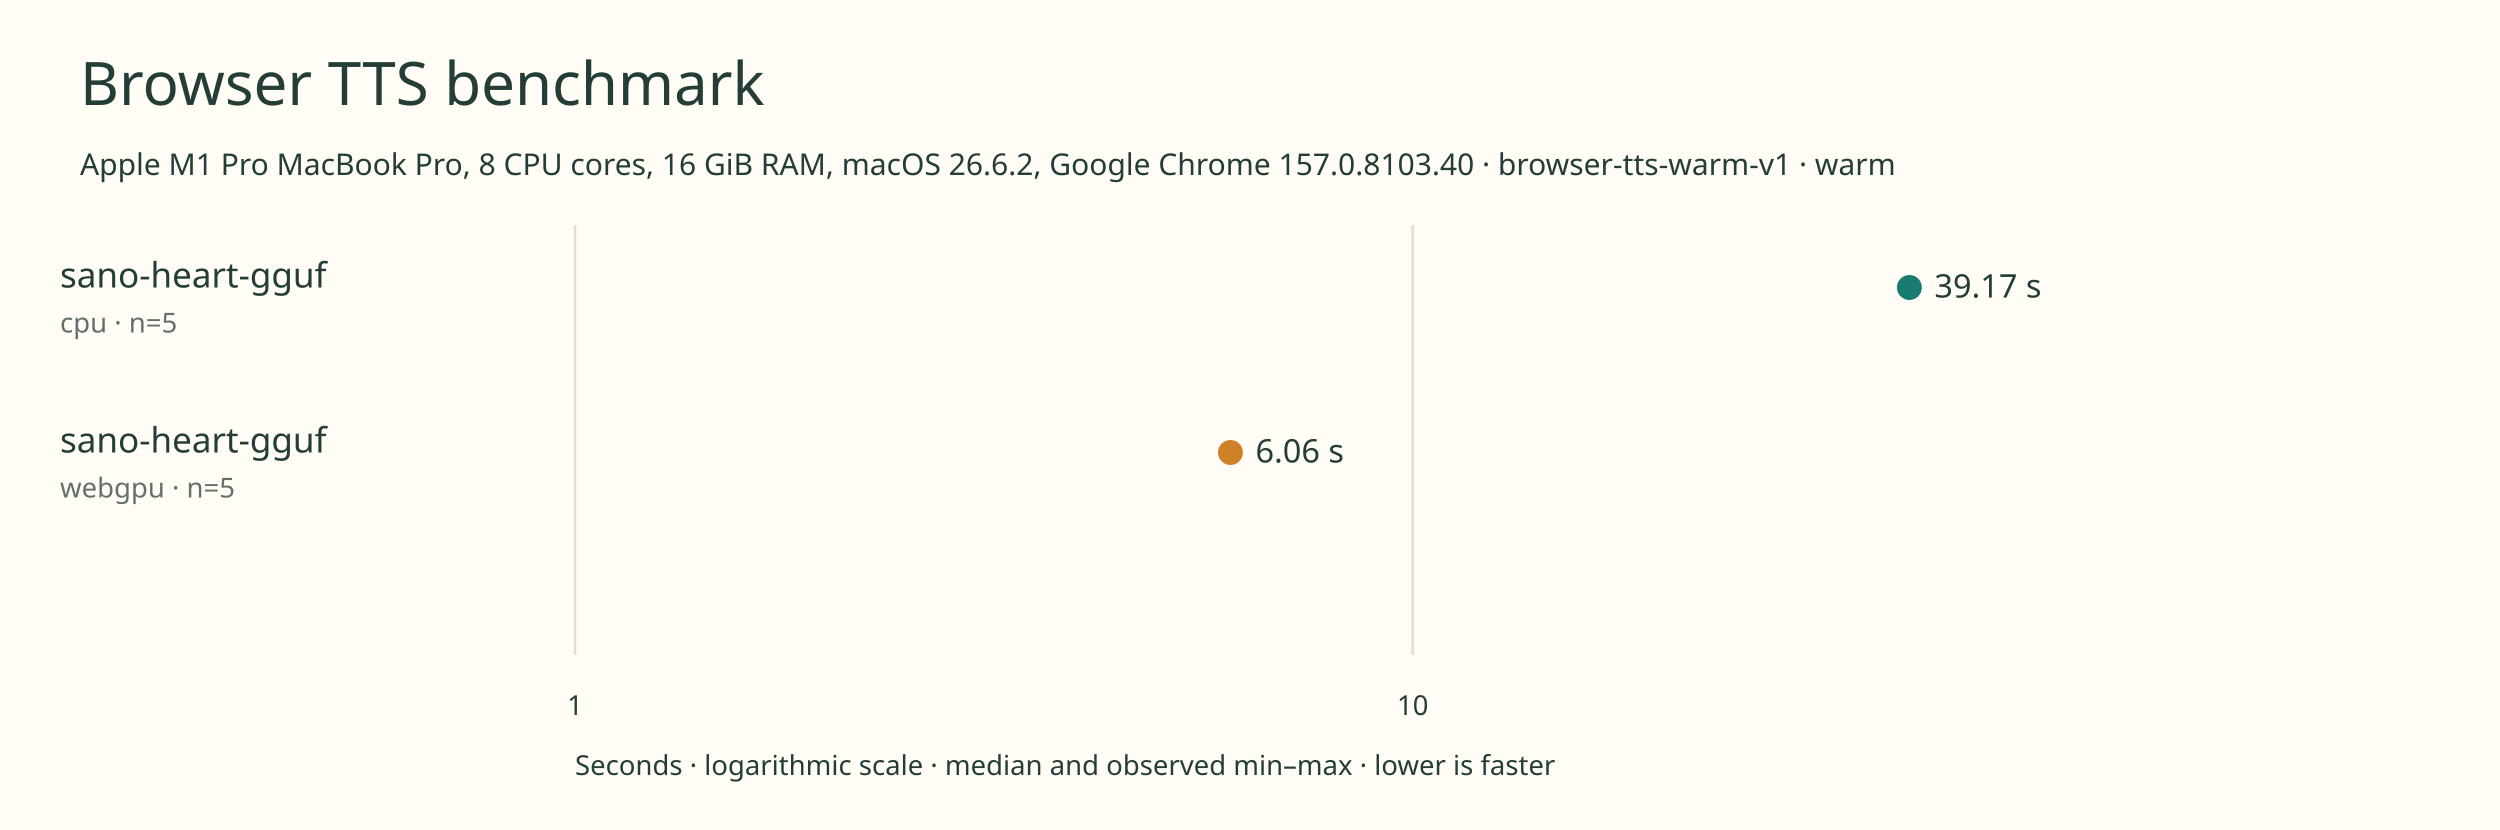
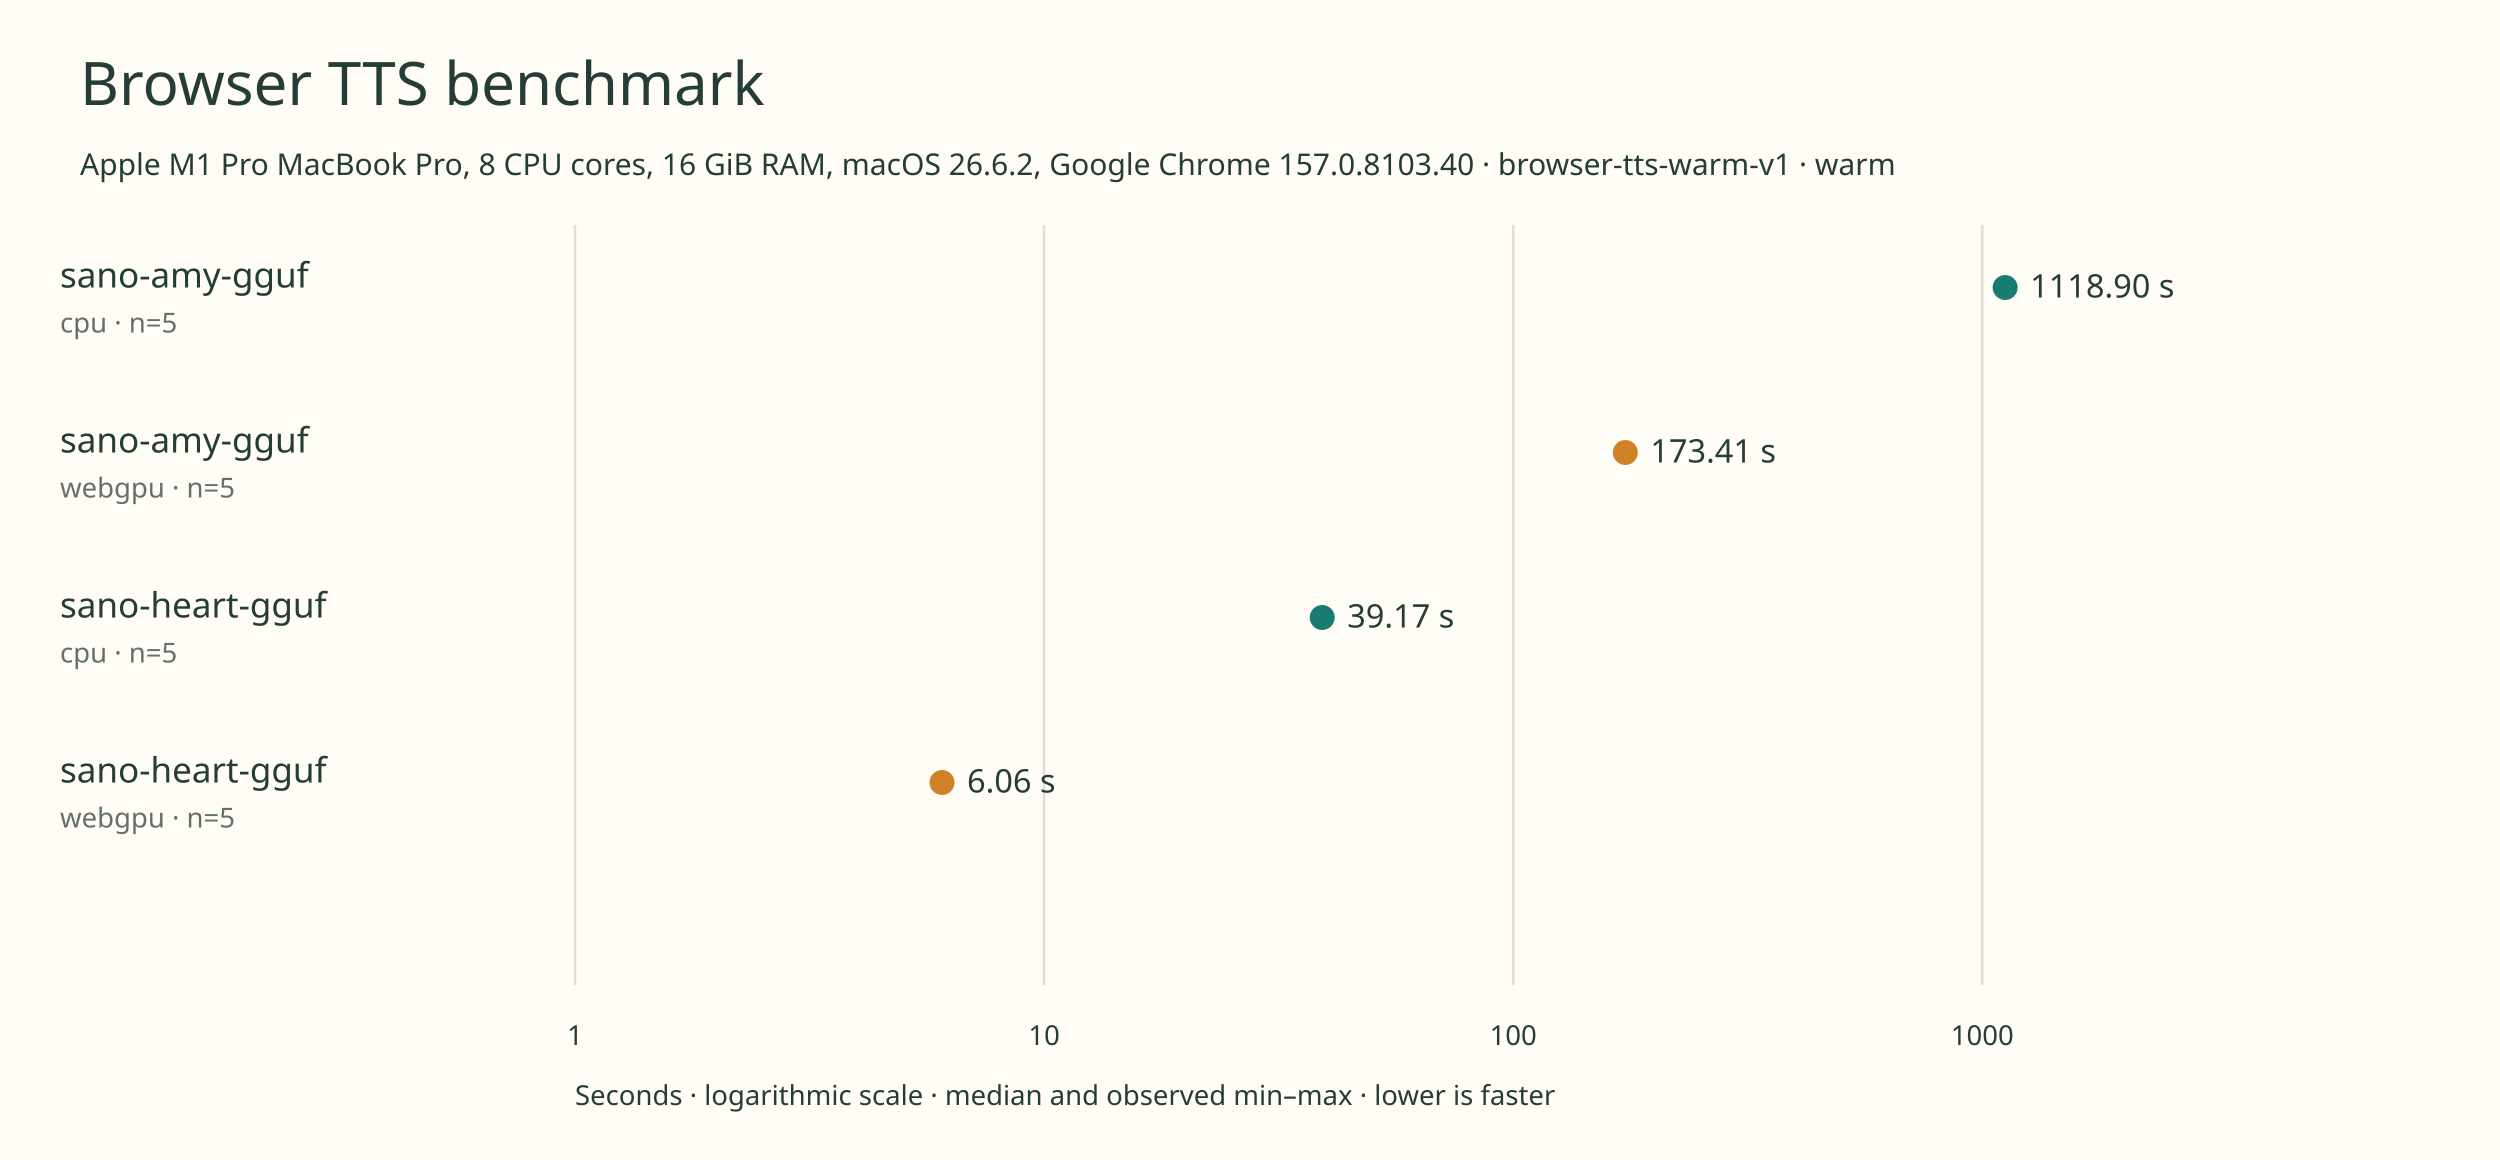
- <svg xmlns="http://www.w3.org/2000/svg" width="1000" height="332" viewBox="0 0 1000 332" role="img" aria-labelledby="title desc">
+ <svg xmlns="http://www.w3.org/2000/svg" width="1000" height="464" viewBox="0 0 1000 464" role="img" aria-labelledby="title desc">
  <rect width="100%" height="100%" fill="#fffdf6" />
  <g font-family="system-ui,sans-serif" fill="#243e37">
    <text x="32" y="42" font-size="24">Browser TTS benchmark</text>
    <text x="32" y="70" font-size="12">Apple M1 Pro MacBook Pro, 8 CPU cores, 16 GiB RAM, macOS 26.6.2, Google Chrome 157.0.8103.40 · browser-tts-warm-v1 · warm</text>
-     <path d="M230 90V262" stroke="#dedfd5" />
-     <text x="230" y="286" text-anchor="middle" font-size="11">1</text>
-     <path d="M565.082 90V262" stroke="#dedfd5" />
-     <text x="565.082" y="286" text-anchor="middle" font-size="11">10</text>
-     <text x="24" y="115" font-size="14">sano-heart-gguf</text>
+     <path d="M230 90V394" stroke="#dedfd5" />
+     <text x="230" y="418" text-anchor="middle" font-size="11">1</text>
+     <path d="M417.634 90V394" stroke="#dedfd5" />
+     <text x="417.634" y="418" text-anchor="middle" font-size="11">10</text>
+     <path d="M605.269 90V394" stroke="#dedfd5" />
+     <text x="605.269" y="418" text-anchor="middle" font-size="11">100</text>
+     <path d="M792.903 90V394" stroke="#dedfd5" />
+     <text x="792.903" y="418" text-anchor="middle" font-size="11">1000</text>
+     <text x="24" y="115" font-size="14">sano-amy-gguf</text>
    <text x="24" y="133" font-size="11" fill="#64706a">cpu · n=5</text>
-     <path d="M763.449 115H764.463" stroke="#243e37" stroke-width="2" />
-     <circle cx="763.753" cy="115" r="5" fill="#187c70" />
-     <text x="773.753" y="119" font-size="13">39.17 s</text>
-     <text x="24" y="181" font-size="14">sano-heart-gguf</text>
+     <path d="M801.984 115H802.102" stroke="#243e37" stroke-width="2" />
+     <circle cx="802.058" cy="115" r="5" fill="#187c70" />
+     <text x="812.058" y="119" font-size="13">1118.90 s</text>
+     <text x="24" y="181" font-size="14">sano-amy-gguf</text>
    <text x="24" y="199" font-size="11" fill="#64706a">webgpu · n=5</text>
-     <path d="M491.466 181H493.75" stroke="#243e37" stroke-width="2" />
-     <circle cx="492.187" cy="181" r="5" fill="#cf8128" />
-     <text x="502.187" y="185" font-size="13">6.06 s</text>
-     <text x="230" y="310" font-size="11">Seconds · logarithmic scale · median and observed min–max · lower is faster</text>
+     <path d="M649.954 181H650.304" stroke="#243e37" stroke-width="2" />
+     <circle cx="650.126" cy="181" r="5" fill="#cf8128" />
+     <text x="660.126" y="185" font-size="13">173.41 s</text>
+     <text x="24" y="247" font-size="14">sano-heart-gguf</text>
+     <text x="24" y="265" font-size="11" fill="#64706a">cpu · n=5</text>
+     <path d="M528.713 247H529.28" stroke="#243e37" stroke-width="2" />
+     <circle cx="528.883" cy="247" r="5" fill="#187c70" />
+     <text x="538.883" y="251" font-size="13">39.17 s</text>
+     <text x="24" y="313" font-size="14">sano-heart-gguf</text>
+     <text x="24" y="331" font-size="11" fill="#64706a">webgpu · n=5</text>
+     <path d="M376.412 313H377.691" stroke="#243e37" stroke-width="2" />
+     <circle cx="376.815" cy="313" r="5" fill="#cf8128" />
+     <text x="386.815" y="317" font-size="13">6.06 s</text>
+     <text x="230" y="442" font-size="11">Seconds · logarithmic scale · median and observed min–max · lower is faster</text>
  </g>
</svg>
